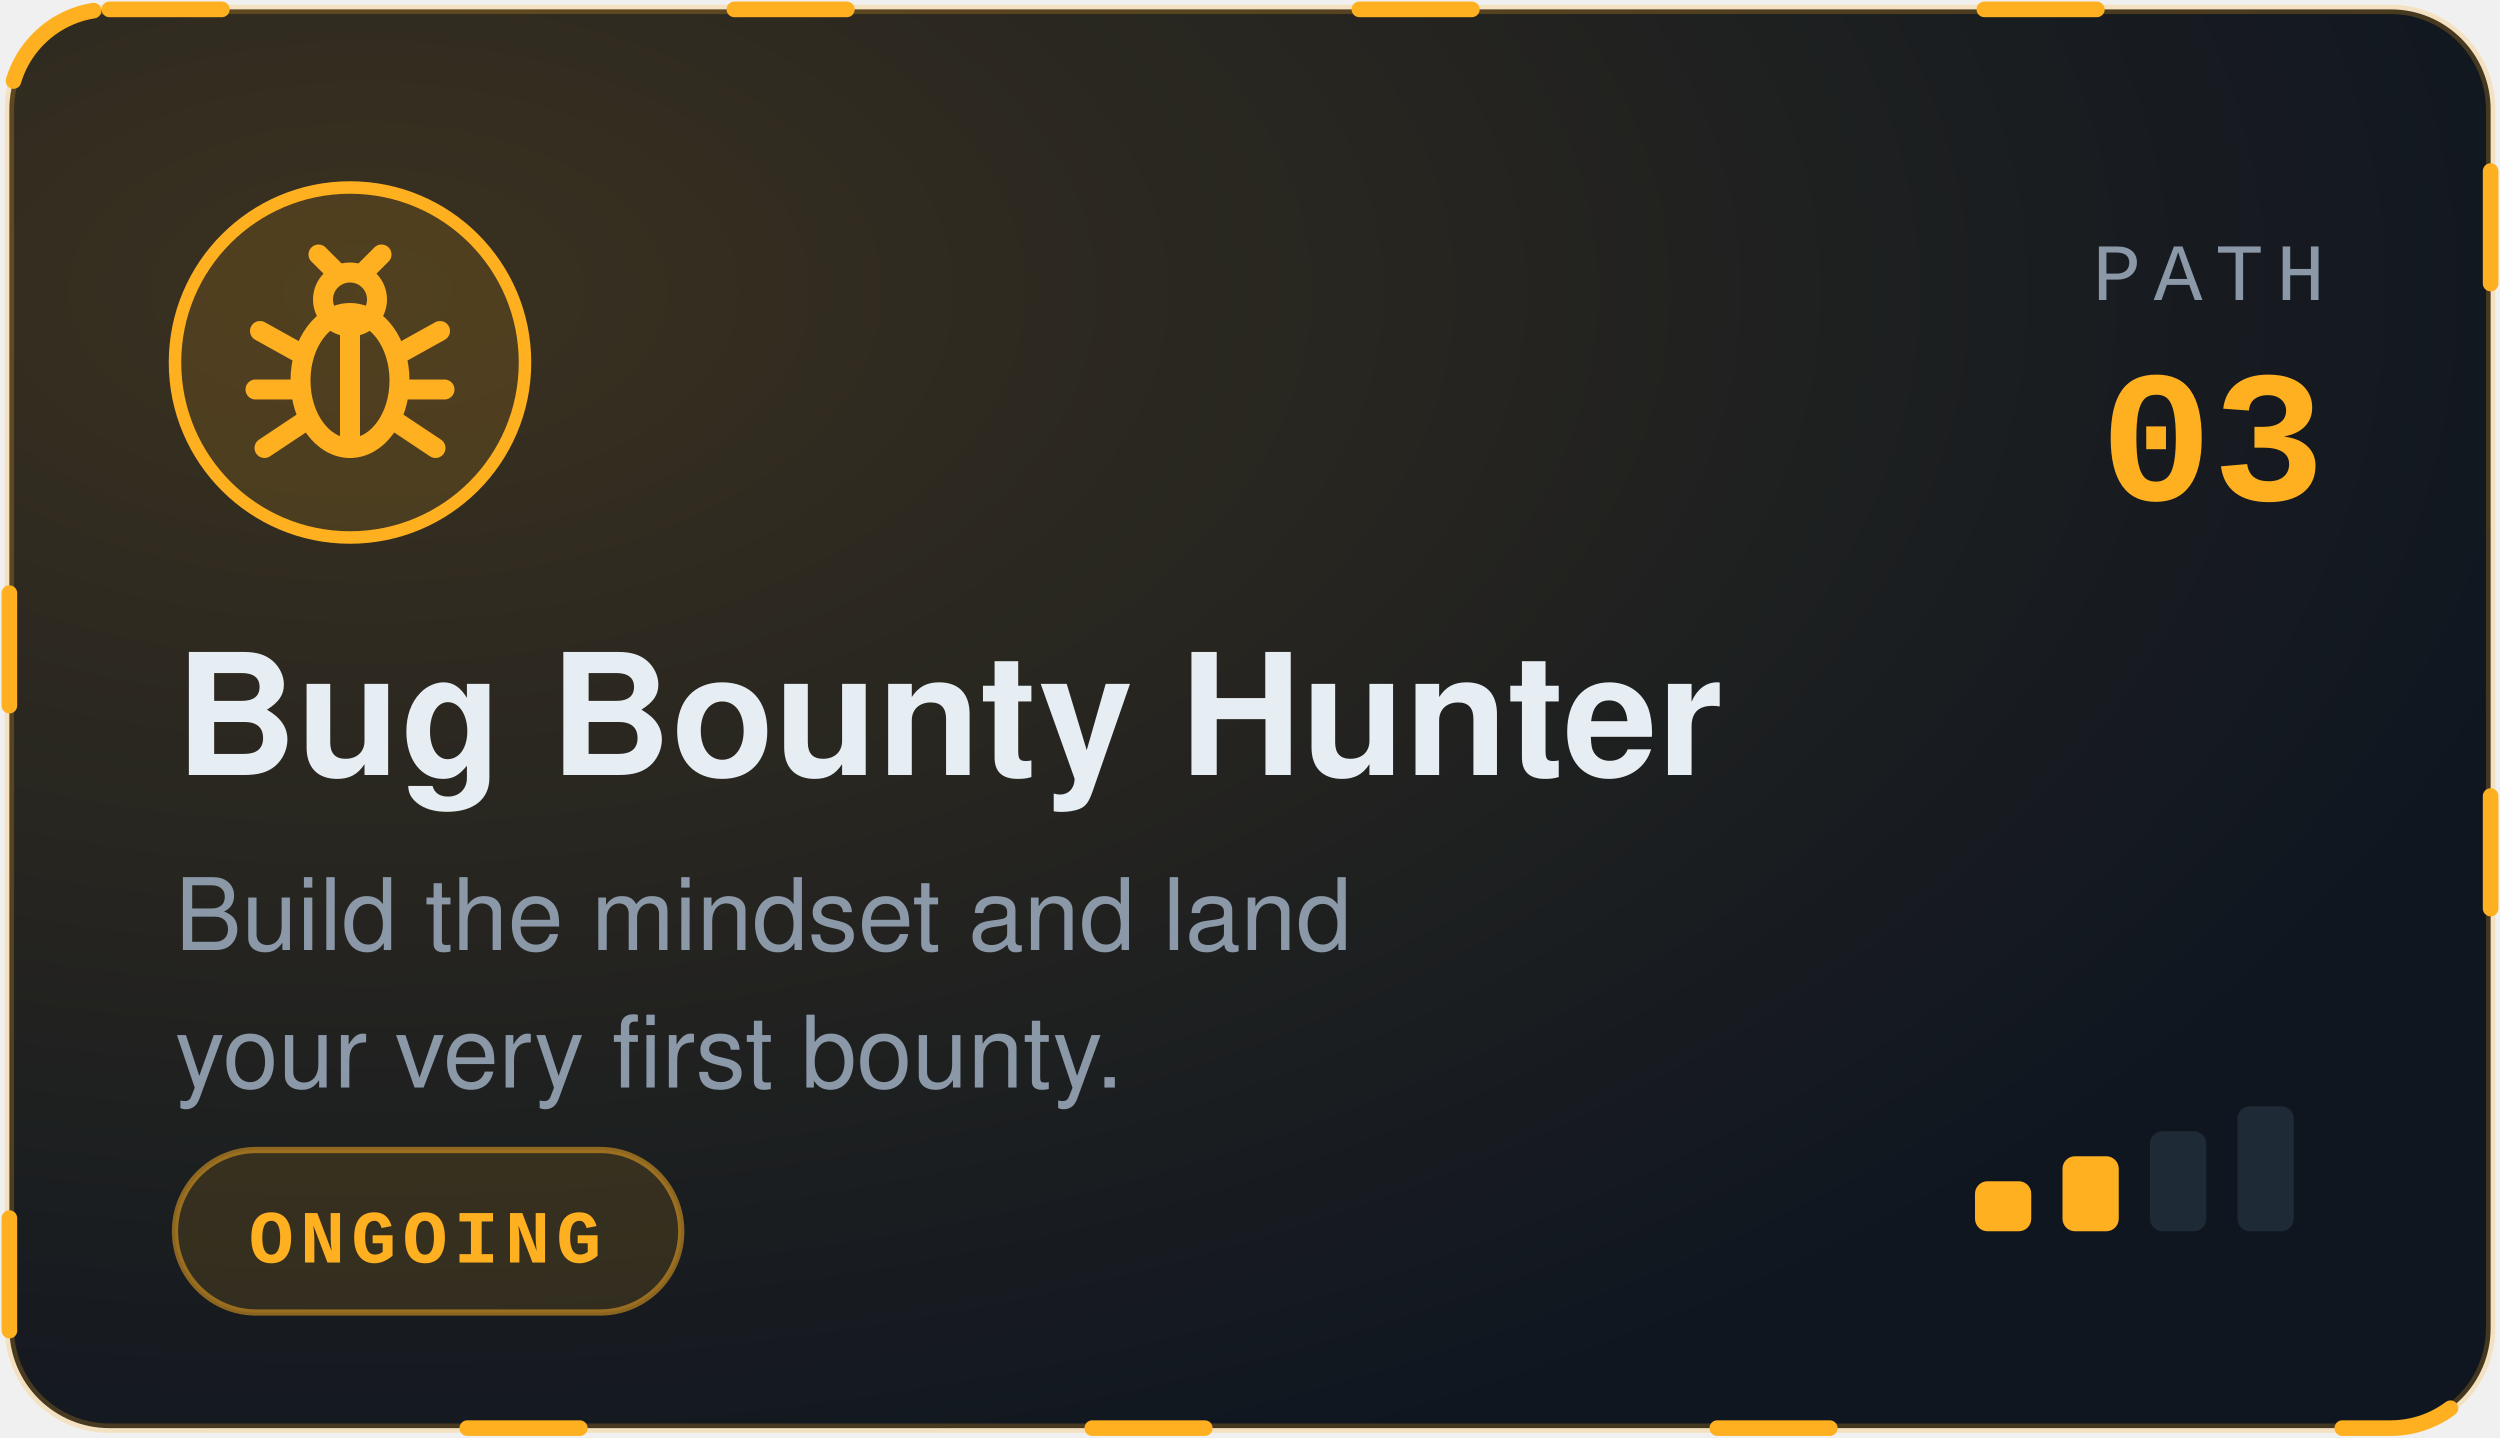
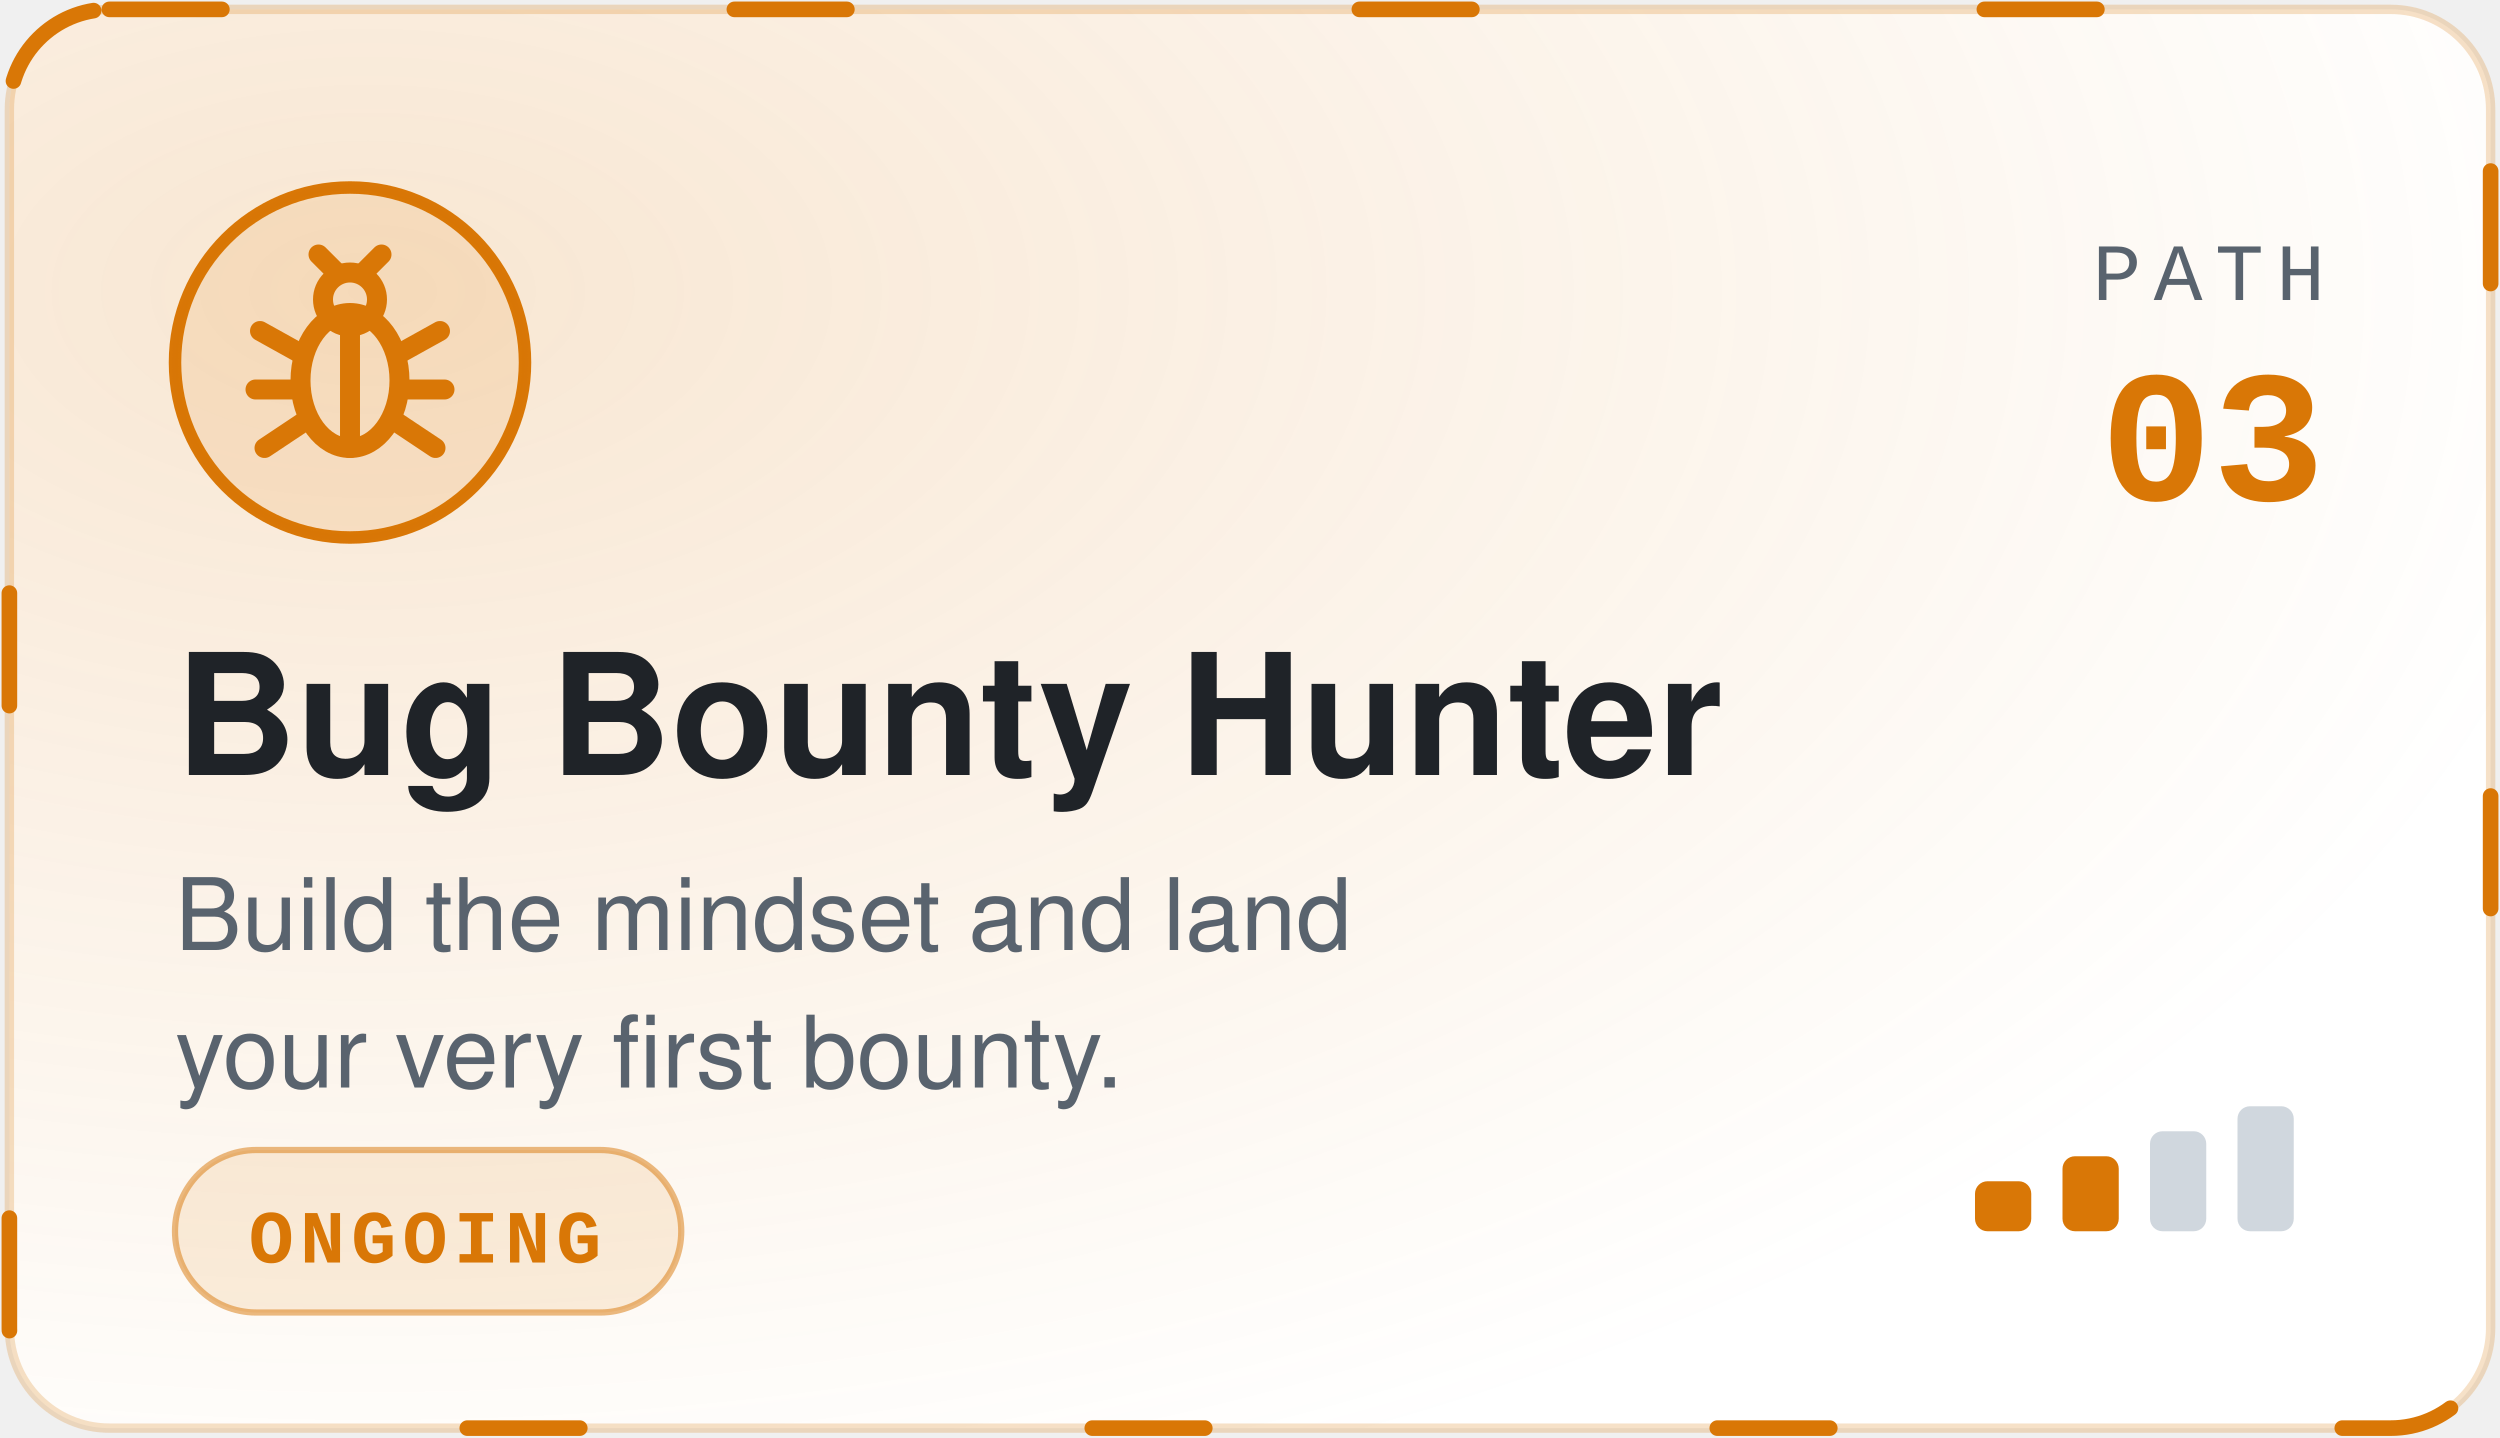
<svg xmlns="http://www.w3.org/2000/svg" width="400" height="230" viewBox="0 0 400 230" role="img" aria-label="Bug Bounty Hunter">
  <defs>
    <radialGradient id="g" cx="0.15" cy="0.2" r="0.9">
-       <stop offset="0" stop-color="#ffb020" stop-opacity="0.18" />
-       <stop offset="1" stop-color="#ffb020" stop-opacity="0" />
+       <stop offset="0" stop-color="#d97706" stop-opacity="0.18" />
+       <stop offset="1" stop-color="#d97706" stop-opacity="0" />
    </radialGradient>
  </defs>
  <style>
  .sweep{stroke-dasharray:18 82;animation:sweep 5s linear infinite}
  @keyframes sweep{to{stroke-dashoffset:-100}}
  .ring{transform-box:fill-box;transform-origin:center;animation:ring 2.6s ease-out infinite}
  @keyframes ring{0%{transform:scale(.8);opacity:.9}100%{transform:scale(1.45);opacity:0}}
  .float{animation:float 3.5s ease-in-out infinite}
  @keyframes float{0%,100%{transform:translateY(0)}50%{transform:translateY(-3px)}}
  @media (prefers-reduced-motion: reduce){*{animation:none!important}}
</style>
-   <rect x="1.5" y="1.5" width="397" height="227" rx="16" fill="#0f1620" />
+   <rect x="1.5" y="1.5" width="397" height="227" rx="16" fill="#ffffff" />
  <rect x="1.5" y="1.5" width="397" height="227" rx="16" fill="url(#g)" />
-   <path d="M17.5 1.5 H382.5 A16 16 0 0 1 398.5 17.5 V212.5 A16 16 0 0 1 382.5 228.5 H17.5 A16 16 0 0 1 1.5 212.5 V17.5 A16 16 0 0 1 17.5 1.5 Z" fill="none" stroke="#ffb020" stroke-opacity="0.22" stroke-width="1.5" />
-   <path class="sweep" d="M17.5 1.5 H382.5 A16 16 0 0 1 398.5 17.5 V212.5 A16 16 0 0 1 382.5 228.5 H17.5 A16 16 0 0 1 1.5 212.5 V17.5 A16 16 0 0 1 17.5 1.5 Z" pathLength="100" fill="none" stroke="#ffb020" stroke-width="2.5" stroke-linecap="round" />
-   <circle class="ring" cx="56" cy="58" r="28" fill="none" stroke="#ffb020" stroke-width="2" />
-   <circle cx="56" cy="58" r="28" fill="#ffb020" fill-opacity="0.12" stroke="#ffb020" stroke-opacity="0.5" />
+   <path d="M17.5 1.5 H382.5 A16 16 0 0 1 398.5 17.5 V212.5 A16 16 0 0 1 382.5 228.5 H17.5 A16 16 0 0 1 1.5 212.5 V17.5 A16 16 0 0 1 17.5 1.5 Z" fill="none" stroke="#d97706" stroke-opacity="0.22" stroke-width="1.5" />
+   <path class="sweep" d="M17.5 1.5 H382.5 A16 16 0 0 1 398.5 17.5 V212.5 A16 16 0 0 1 382.5 228.5 H17.5 A16 16 0 0 1 1.5 212.5 V17.5 A16 16 0 0 1 17.5 1.5 Z" pathLength="100" fill="none" stroke="#d97706" stroke-width="2.5" stroke-linecap="round" />
+   <circle class="ring" cx="56" cy="58" r="28" fill="none" stroke="#d97706" stroke-width="2" />
+   <circle cx="56" cy="58" r="28" fill="#d97706" fill-opacity="0.12" stroke="#d97706" stroke-opacity="0.5" />
  <g class="float">
    <g transform="translate(56 58)">
      <g transform="scale(0.72)">
-         <ellipse cx="0" cy="4" rx="11" ry="15" stroke="#ffb020" stroke-width="4.44" fill="none" stroke-linecap="round" stroke-linejoin="round" />
-         <circle cx="0" cy="-14" r="6" stroke="#ffb020" stroke-width="4.44" fill="none" stroke-linecap="round" stroke-linejoin="round" />
-         <path d="M0 -8 V19" stroke="#ffb020" stroke-width="4.44" fill="none" stroke-linecap="round" stroke-linejoin="round" />
-         <path d="M-11 -2 L-20 -7 M11 -2 L20 -7 M-11 6 H-21 M11 6 H21 M-10 13 L-19 19 M10 13 L19 19" stroke="#ffb020" stroke-width="4.44" fill="none" stroke-linecap="round" stroke-linejoin="round" />
-         <path d="M-3 -20 L-7 -24 M3 -20 L7 -24" stroke="#ffb020" stroke-width="4.44" fill="none" stroke-linecap="round" stroke-linejoin="round" />
+         <ellipse cx="0" cy="4" rx="11" ry="15" stroke="#d97706" stroke-width="4.44" fill="none" stroke-linecap="round" stroke-linejoin="round" />
+         <circle cx="0" cy="-14" r="6" stroke="#d97706" stroke-width="4.44" fill="none" stroke-linecap="round" stroke-linejoin="round" />
+         <path d="M0 -8 V19" stroke="#d97706" stroke-width="4.44" fill="none" stroke-linecap="round" stroke-linejoin="round" />
+         <path d="M-11 -2 L-20 -7 M11 -2 L20 -7 M-11 6 H-21 M11 6 H21 M-10 13 L-19 19 M10 13 L19 19" stroke="#d97706" stroke-width="4.44" fill="none" stroke-linecap="round" stroke-linejoin="round" />
+         <path d="M-3 -20 L-7 -24 M3 -20 L7 -24" stroke="#d97706" stroke-width="4.44" fill="none" stroke-linecap="round" stroke-linejoin="round" />
      </g>
    </g>
  </g>
-   <text x="372" y="48" text-anchor="end" font-family="ui-monospace,SFMono-Regular,Menlo,Consolas,'Liberation Mono',monospace" font-size="13" letter-spacing="2" fill="#8b98a8">PATH</text>
-   <text x="372" y="80" text-anchor="end" font-family="ui-monospace,SFMono-Regular,Menlo,Consolas,'Liberation Mono',monospace" font-size="30" font-weight="700" fill="#ffb020">03</text>
-   <text x="28" y="124" font-family="-apple-system,BlinkMacSystemFont,'Segoe UI',Helvetica,Arial,sans-serif" font-size="27" font-weight="800" fill="#e6edf3">Bug Bounty Hunter</text>
-   <text x="28" y="152" font-family="-apple-system,BlinkMacSystemFont,'Segoe UI',Helvetica,Arial,sans-serif" font-size="16" fill="#8b98a8">
+   <text x="372" y="48" text-anchor="end" font-family="ui-monospace,SFMono-Regular,Menlo,Consolas,'Liberation Mono',monospace" font-size="13" letter-spacing="2" fill="#59636e">PATH</text>
+   <text x="372" y="80" text-anchor="end" font-family="ui-monospace,SFMono-Regular,Menlo,Consolas,'Liberation Mono',monospace" font-size="30" font-weight="700" fill="#d97706">03</text>
+   <text x="28" y="124" font-family="-apple-system,BlinkMacSystemFont,'Segoe UI',Helvetica,Arial,sans-serif" font-size="27" font-weight="800" fill="#1f2328">Bug Bounty Hunter</text>
+   <text x="28" y="152" font-family="-apple-system,BlinkMacSystemFont,'Segoe UI',Helvetica,Arial,sans-serif" font-size="16" fill="#59636e">
    <tspan x="28" dy="0">Build the mindset and land</tspan>
    <tspan x="28" dy="22">your very first bounty.</tspan>
  </text>
-   <rect x="28" y="184" width="81" height="26" rx="13" fill="#ffb020" fill-opacity="0.12" stroke="#ffb020" stroke-opacity="0.5" />
-   <text x="68" y="202" text-anchor="middle" font-family="ui-monospace,SFMono-Regular,Menlo,Consolas,'Liberation Mono',monospace" font-size="12" font-weight="700" letter-spacing="1" fill="#ffb020">ONGOING</text>
-   <rect x="316" y="189" width="9" height="8" rx="2" transform="translate(0 0)" fill="#ffb020" />
-   <rect x="330" y="189" width="9" height="12" rx="2" transform="translate(0 -4)" fill="#ffb020" />
-   <rect x="344" y="189" width="9" height="16" rx="2" transform="translate(0 -8)" fill="#1f2a37" />
-   <rect x="358" y="189" width="9" height="20" rx="2" transform="translate(0 -12)" fill="#1f2a37" />
+   <rect x="28" y="184" width="81" height="26" rx="13" fill="#d97706" fill-opacity="0.12" stroke="#d97706" stroke-opacity="0.5" />
+   <text x="68" y="202" text-anchor="middle" font-family="ui-monospace,SFMono-Regular,Menlo,Consolas,'Liberation Mono',monospace" font-size="12" font-weight="700" letter-spacing="1" fill="#d97706">ONGOING</text>
+   <rect x="316" y="189" width="9" height="8" rx="2" transform="translate(0 0)" fill="#d97706" />
+   <rect x="330" y="189" width="9" height="12" rx="2" transform="translate(0 -4)" fill="#d97706" />
+   <rect x="344" y="189" width="9" height="16" rx="2" transform="translate(0 -8)" fill="#d0d7de" />
+   <rect x="358" y="189" width="9" height="20" rx="2" transform="translate(0 -12)" fill="#d0d7de" />
</svg>
